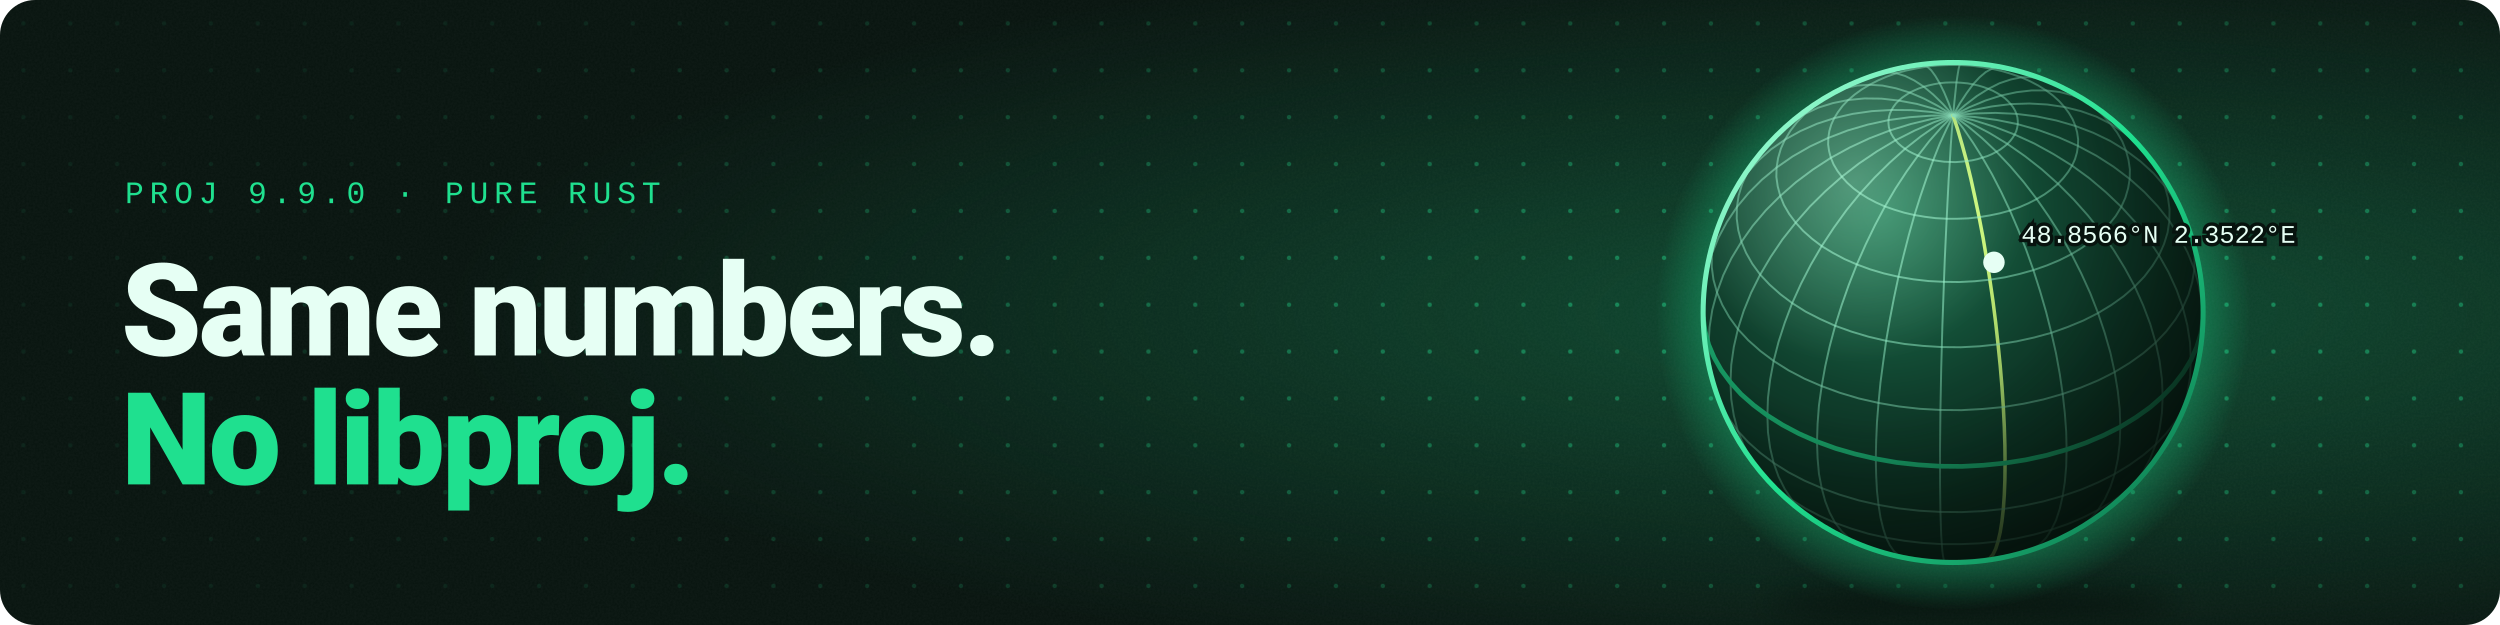
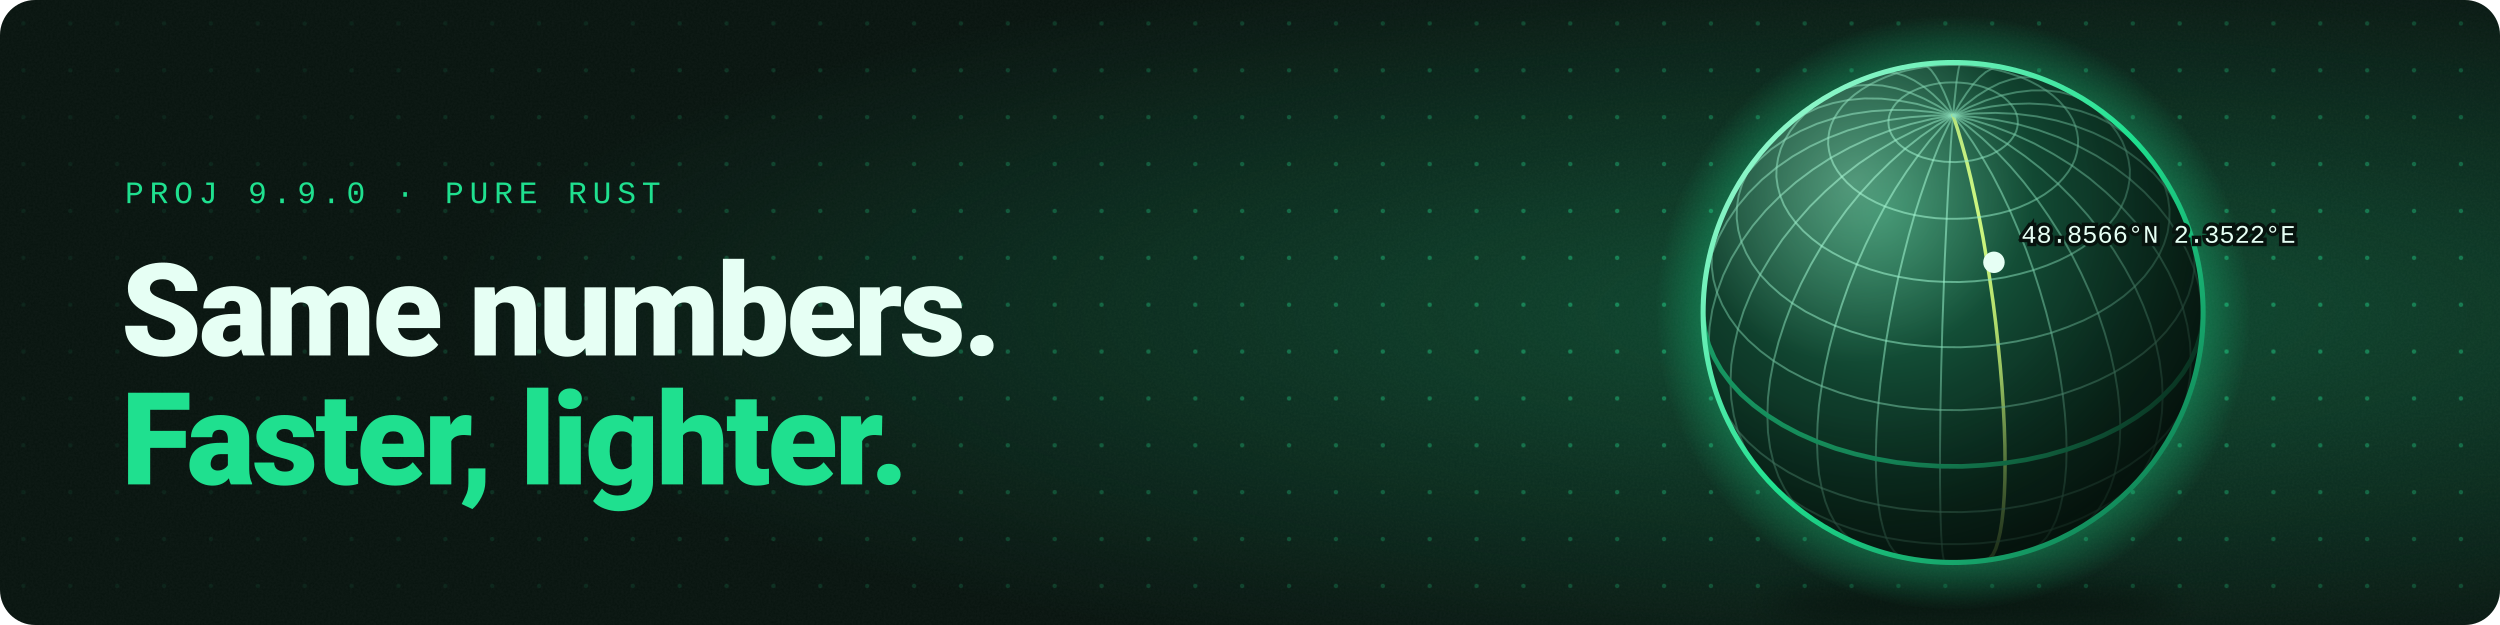
<svg xmlns="http://www.w3.org/2000/svg" viewBox="0 0 1280 320" width="1280" height="320" role="img" aria-label="proj-rs banner">
  <defs>
    <radialGradient id="glow" cx="78%" cy="50%" r="60%">
      <stop offset="0" stop-color="#1fe08f" stop-opacity=".28" />
      <stop offset="1" stop-color="#1fe08f" stop-opacity="0" />
    </radialGradient>
    <clipPath id="card">
      <rect width="1280" height="320" rx="18" />
    </clipPath>
    <pattern id="dots" width="24" height="24" patternUnits="userSpaceOnUse">
      <circle cx="12" cy="12" r="1.15" fill="#1fe08f" opacity=".55" />
      <animateTransform attributeName="patternTransform" type="translate" values="0 0;24 24" dur="14s" repeatCount="indefinite" />
    </pattern>
    <radialGradient id="fadeg" cx="78%" cy="50%" r="75%">
      <stop offset="0" stop-color="#fff" stop-opacity=".9" />
      <stop offset="1" stop-color="#fff" stop-opacity=".12" />
    </radialGradient>
    <mask id="fade">
      <rect width="1280" height="320" fill="url(#fadeg)" />
    </mask>
    <filter id="grain" x="0" y="0" width="100%" height="100%">
      <feTurbulence type="fractalNoise" baseFrequency=".9" numOctaves="2" seed="4" result="n" />
      <feColorMatrix type="matrix" values="0 0 0 0 1  0 0 0 0 1  0 0 0 0 1  0 0 0 .07 0" />
    </filter>
    <filter id="soft" x="-30%" y="-300%" width="160%" height="700%">
      <feGaussianBlur stdDeviation="9" />
    </filter>
    <radialGradient id="ball" cx="36%" cy="30%" r="85%">
      <stop offset="0" stop-color="#1d7a54" />
      <stop offset=".45" stop-color="#0f3d2b" />
      <stop offset="1" stop-color="#04100a" />
    </radialGradient>
    <radialGradient id="night" cx="34%" cy="28%" r="95%">
      <stop offset=".45" stop-color="#020805" stop-opacity="0" />
      <stop offset="1" stop-color="#020805" stop-opacity=".72" />
    </radialGradient>
    <radialGradient id="spec" cx="30%" cy="24%" r="36%">
      <stop offset="0" stop-color="#d6ffe9" stop-opacity=".30" />
      <stop offset="1" stop-color="#d6ffe9" stop-opacity="0" />
    </radialGradient>
    <linearGradient id="rim" x1="0" y1="0" x2="1" y2="1">
      <stop offset="0" stop-color="#b8ffe0" />
      <stop offset=".5" stop-color="#1fe08f" />
      <stop offset="1" stop-color="#0d6b47" />
    </linearGradient>
    <radialGradient id="atmo" cx="50%" cy="50%" r="50%">
      <stop offset=".80" stop-color="#1fe08f" stop-opacity="0" />
      <stop offset=".85" stop-color="#1fe08f" stop-opacity=".26" />
      <stop offset="1" stop-color="#1fe08f" stop-opacity="0" />
    </radialGradient>
    <radialGradient id="limbg" cx="38%" cy="34%" r="70%">
      <stop offset=".25" stop-color="#fff" stop-opacity="1" />
      <stop offset="1" stop-color="#fff" stop-opacity=".18" />
    </radialGradient>
    <mask id="limb">
      <rect width="1280" height="320" fill="url(#limbg-abs)" />
    </mask>
    <radialGradient id="limbg-abs" gradientUnits="userSpaceOnUse" cx="966" cy="120" r="185.6">
      <stop offset=".2" stop-color="#fff" stop-opacity="1" />
      <stop offset="1" stop-color="#fff" stop-opacity=".16" />
    </radialGradient>
  </defs>
  <g clip-path="url(#card)">
    <rect width="1280" height="320" fill="#07130e" />
    <rect width="1280" height="320" fill="url(#glow)" />
    <rect width="1280" height="320" fill="url(#dots)" mask="url(#fade)" />
    <rect width="1280" height="320" filter="url(#grain)" opacity=".5" />
    <text x="64" y="104" font-family="ui-monospace,SFMono-Regular,Menlo,Consolas,'Liberation Mono',monospace" font-size="16" letter-spacing="3" fill="#1fe08f">PROJ 9.9.0 · PURE RUST</text>
    <text x="62" y="182" font-family="ui-sans-serif,system-ui,-apple-system,'Segoe UI',Roboto,Helvetica,Arial,sans-serif" font-size="66" font-weight="800" fill="#e6fff4" letter-spacing="-1.5">Same numbers.</text>
-     <text x="62" y="248" font-family="ui-sans-serif,system-ui,-apple-system,'Segoe UI',Roboto,Helvetica,Arial,sans-serif" font-size="66" font-weight="800" fill="#1fe08f" letter-spacing="-1.5">No libproj.</text>
+     <text x="62" y="248" font-family="ui-sans-serif,system-ui,-apple-system,'Segoe UI',Roboto,Helvetica,Arial,sans-serif" font-size="66" font-weight="800" fill="#1fe08f" letter-spacing="-1.5">Faster, lighter.</text>
    <ellipse cx="1010" cy="310" rx="104.96" ry="9" fill="#000" opacity=".45" filter="url(#soft)" />
    <circle cx="1000" cy="160" r="152" fill="url(#atmo)" />
    <circle cx="1000" cy="160" r="128" fill="url(#ball)" />
    <g mask="url(#limb)">
      <path d="M984.7,33.2 L986.7,34.1 L988.8,36.0 L990.9,38.9 L993.1,42.6 L995.4,47.3 L997.7,52.8 L1000.0,59.1" fill="none" stroke="#9af7cf" stroke-width="1.0" opacity="0.55" stroke-linecap="round" stroke-linejoin="round" />
      <path d="M962.6,37.6 L966.7,37.1 L970.9,37.5 L975.4,38.9 L980.1,41.2 L985.0,44.4 L989.9,48.5 L994.9,53.4 L1000.0,59.1" fill="none" stroke="#9af7cf" stroke-width="1.0" opacity="0.55" stroke-linecap="round" stroke-linejoin="round" />
      <path d="M939.4,47.3 L944.9,45.1 L950.9,43.8 L957.2,43.4 L963.8,43.8 L970.7,45.2 L977.8,47.4 L985.1,50.5 L992.5,54.4 L1000.0,59.1" fill="none" stroke="#9af7cf" stroke-width="1.0" opacity="0.55" stroke-linecap="round" stroke-linejoin="round" />
      <path d="M912.1,67.0 L917.8,62.3 L924.1,58.3 L931.0,55.1 L938.4,52.8 L946.3,51.2 L954.6,50.4 L963.3,50.5 L972.2,51.5 L981.4,53.2 L990.6,55.8 L1000.0,59.1" fill="none" stroke="#9af7cf" stroke-width="1.0" opacity="0.55" stroke-linecap="round" stroke-linejoin="round" />
      <path d="M889.7,95.3 L894.6,88.5 L900.3,82.2 L906.7,76.5 L913.9,71.5 L921.8,67.1 L930.2,63.4 L939.1,60.5 L948.6,58.3 L958.4,56.9 L968.5,56.3 L978.9,56.4 L989.4,57.4 L1000.0,59.1" fill="none" stroke="#9af7cf" stroke-width="1.0" opacity="0.55" stroke-linecap="round" stroke-linejoin="round" />
      <path d="M872.7,147.1 L874.1,138.4 L876.5,129.9 L879.9,121.6 L884.2,113.6 L889.3,106.0 L895.3,98.8 L902.1,92.0 L909.6,85.8 L917.8,80.1 L926.7,75.0 L936.1,70.6 L946.0,66.8 L956.3,63.8 L966.9,61.5 L977.8,60.0 L988.9,59.2 L1000.0,59.1" fill="none" stroke="#9af7cf" stroke-width="1.0" opacity="0.55" stroke-linecap="round" stroke-linejoin="round" />
      <path d="M876.7,193.7 L875.3,185.1 L874.8,176.4 L875.3,167.5 L876.7,158.6 L879.1,149.7 L882.3,140.9 L886.5,132.2 L891.6,123.8 L897.4,115.6 L904.1,107.7 L911.5,100.3 L919.5,93.3 L928.2,86.8 L937.4,80.8 L947.1,75.5 L957.2,70.8 L967.6,66.8 L978.3,63.5 L989.1,60.9 L1000.0,59.1" fill="none" stroke="#9af7cf" stroke-width="1.0" opacity="0.55" stroke-linecap="round" stroke-linejoin="round" />
      <path d="M901.2,241.4 L896.6,235.1 L892.8,228.1 L889.8,220.7 L887.7,212.7 L886.4,204.4 L886.0,195.8 L886.4,186.8 L887.7,177.7 L889.8,168.5 L892.8,159.1 L896.6,149.8 L901.2,140.6 L906.6,131.5 L912.6,122.6 L919.4,114.0 L926.7,105.7 L934.6,97.9 L943.0,90.5 L951.8,83.7 L961.0,77.5 L970.5,71.8 L980.2,66.9 L990.1,62.6 L1000.0,59.1" fill="none" stroke="#9af7cf" stroke-width="1.0" opacity="0.55" stroke-linecap="round" stroke-linejoin="round" />
      <path d="M927.1,265.2 L922.1,261.0 L917.6,256.1 L913.8,250.4 L910.6,244.0 L908.1,237.0 L906.3,229.4 L905.2,221.3 L904.9,212.7 L905.2,203.7 L906.3,194.4 L908.1,184.8 L910.6,175.1 L913.8,165.2 L917.6,155.2 L922.1,145.3 L927.1,135.6 L932.7,126.0 L938.9,116.6 L945.4,107.6 L952.4,99.0 L959.8,90.9 L967.5,83.3 L975.4,76.2 L983.5,69.8 L991.7,64.1 L1000.0,59.1" fill="none" stroke="#9af7cf" stroke-width="1.0" opacity="0.55" stroke-linecap="round" stroke-linejoin="round" />
      <path d="M950.7,278.1 L946.6,275.5 L942.9,272.0 L939.6,267.7 L936.8,262.5 L934.5,256.6 L932.7,249.9 L931.3,242.6 L930.6,234.6 L930.3,226.1 L930.6,217.0 L931.3,207.6 L932.7,197.7 L934.5,187.6 L936.8,177.3 L939.6,166.8 L942.9,156.3 L946.6,145.8 L950.7,135.4 L955.2,125.2 L960.0,115.3 L965.1,105.7 L970.5,96.5 L976.2,87.8 L982.0,79.7 L987.9,72.1 L993.9,65.3 L1000.0,59.1" fill="none" stroke="#9af7cf" stroke-width="1.0" opacity="0.55" stroke-linecap="round" stroke-linejoin="round" />
      <path d="M974.6,285.4 L972.0,284.3 L969.7,282.2 L967.6,279.2 L965.7,275.3 L964.2,270.6 L962.8,264.9 L961.8,258.5 L961.0,251.3 L960.6,243.5 L960.4,234.9 L960.6,225.9 L961.0,216.3 L961.8,206.3 L962.8,195.9 L964.2,185.3 L965.7,174.5 L967.6,163.5 L969.7,152.6 L972.0,141.7 L974.6,130.9 L977.3,120.4 L980.2,110.1 L983.3,100.3 L986.5,90.9 L989.8,82.0 L993.1,73.7 L996.6,66.1 L1000.0,59.1" fill="none" stroke="#9af7cf" stroke-width="1.0" opacity="0.55" stroke-linecap="round" stroke-linejoin="round" />
      <path d="M995.7,287.9 L995.3,287.0 L994.9,285.1 L994.5,282.3 L994.2,278.6 L993.9,274.0 L993.7,268.4 L993.5,262.1 L993.4,255.0 L993.3,247.2 L993.3,238.7 L993.3,229.6 L993.4,220.0 L993.5,209.9 L993.7,199.5 L993.9,188.7 L994.2,177.7 L994.5,166.6 L994.9,155.5 L995.3,144.3 L995.7,133.3 L996.2,122.5 L996.7,112.0 L997.2,101.8 L997.7,92.1 L998.3,82.9 L998.8,74.3 L999.4,66.4 L1000.0,59.1" fill="none" stroke="#9af7cf" stroke-width="1.0" opacity="0.55" stroke-linecap="round" stroke-linejoin="round" />
      <path d="M1017.1,286.8 L1018.8,285.8 L1020.4,283.9 L1021.8,281.0 L1023.0,277.2 L1024.1,272.5 L1025.0,266.9 L1025.7,260.6 L1026.2,253.4 L1026.5,245.6 L1026.6,237.1 L1026.5,228.0 L1026.2,218.4 L1025.7,208.4 L1025.0,197.9 L1024.1,187.2 L1023.0,176.3 L1021.8,165.3 L1020.4,154.2 L1018.8,143.2 L1017.1,132.3 L1015.3,121.6 L1013.3,111.2 L1011.2,101.2 L1009.1,91.6 L1006.9,82.5 L1004.6,74.1 L1002.3,66.2 L1000.0,59.1" fill="none" stroke="#d6ff7a" stroke-width="1.8" opacity="1" stroke-linecap="round" stroke-linejoin="round" />
      <path d="M1041.1,281.0 L1044.5,278.6 L1047.6,275.4 L1050.3,271.2 L1052.7,266.3 L1054.6,260.5 L1056.1,253.9 L1057.2,246.7 L1057.9,238.7 L1058.1,230.2 L1057.9,221.2 L1057.2,211.6 L1056.1,201.7 L1054.6,191.5 L1052.7,181.0 L1050.3,170.4 L1047.6,159.7 L1044.5,149.0 L1041.1,138.3 L1037.4,127.9 L1033.3,117.6 L1029.1,107.8 L1024.6,98.3 L1019.9,89.2 L1015.0,80.7 L1010.1,72.9 L1005.1,65.6 L1000.0,59.1" fill="none" stroke="#9af7cf" stroke-width="1.0" opacity="0.55" stroke-linecap="round" stroke-linejoin="round" />
      <path d="M1065.6,269.7 L1070.2,265.8 L1074.2,261.1 L1077.6,255.7 L1080.5,249.5 L1082.7,242.7 L1084.3,235.2 L1085.3,227.1 L1085.6,218.6 L1085.3,209.5 L1084.3,200.2 L1082.7,190.5 L1080.5,180.5 L1077.6,170.4 L1074.2,160.3 L1070.2,150.1 L1065.6,140.0 L1060.6,130.1 L1055.1,120.4 L1049.1,111.0 L1042.8,101.9 L1036.2,93.3 L1029.3,85.2 L1022.2,77.7 L1014.9,70.8 L1007.5,64.6 L1000.0,59.1" fill="none" stroke="#9af7cf" stroke-width="1.0" opacity="0.55" stroke-linecap="round" stroke-linejoin="round" />
      <path d="M1093.0,247.6 L1097.3,241.5 L1100.9,234.8 L1103.7,227.6 L1105.7,219.8 L1106.9,211.5 L1107.3,202.9 L1106.9,194.0 L1105.7,184.8 L1103.7,175.4 L1100.9,165.8 L1097.3,156.3 L1093.0,146.7 L1087.9,137.3 L1082.2,128.0 L1075.9,119.0 L1069.0,110.3 L1061.6,102.0 L1053.7,94.1 L1045.4,86.7 L1036.7,79.9 L1027.8,73.7 L1018.6,68.1 L1009.4,63.3 L1000.0,59.1" fill="none" stroke="#9af7cf" stroke-width="1.0" opacity="0.55" stroke-linecap="round" stroke-linejoin="round" />
      <path d="M1114.4,217.4 L1117.6,209.6 L1119.9,201.5 L1121.3,193.1 L1121.7,184.4 L1121.3,175.5 L1119.9,166.5 L1117.6,157.4 L1114.4,148.4 L1110.3,139.4 L1105.4,130.7 L1099.7,122.1 L1093.3,113.8 L1086.1,105.9 L1078.2,98.4 L1069.8,91.3 L1060.9,84.8 L1051.4,78.9 L1041.6,73.5 L1031.5,68.9 L1021.1,64.9 L1010.6,61.6 L1000.0,59.1" fill="none" stroke="#9af7cf" stroke-width="1.0" opacity="0.55" stroke-linecap="round" stroke-linejoin="round" />
      <path d="M1127.8,164.1 L1127.3,155.3 L1125.9,146.5 L1123.5,137.9 L1120.1,129.4 L1115.8,121.1 L1110.7,113.1 L1104.7,105.5 L1097.9,98.3 L1090.4,91.6 L1082.2,85.4 L1073.3,79.7 L1063.9,74.7 L1054.0,70.3 L1043.7,66.6 L1033.1,63.6 L1022.2,61.4 L1011.1,59.9 L1000.0,59.1" fill="none" stroke="#9af7cf" stroke-width="1.0" opacity="0.55" stroke-linecap="round" stroke-linejoin="round" />
      <path d="M1120.9,118.1 L1117.7,110.1 L1113.5,102.5 L1108.4,95.4 L1102.6,88.7 L1095.9,82.6 L1088.5,77.1 L1080.5,72.2 L1071.8,68.0 L1062.6,64.5 L1052.9,61.7 L1042.8,59.6 L1032.4,58.3 L1021.7,57.8 L1010.9,58.1 L1000.0,59.1" fill="none" stroke="#9af7cf" stroke-width="1.0" opacity="0.55" stroke-linecap="round" stroke-linejoin="round" />
      <path d="M1093.4,72.8 L1087.4,67.8 L1080.6,63.4 L1073.3,59.7 L1065.4,56.9 L1057.0,54.8 L1048.2,53.5 L1039.0,53.0 L1029.5,53.3 L1019.8,54.5 L1009.9,56.4 L1000.0,59.1" fill="none" stroke="#9af7cf" stroke-width="1.0" opacity="0.55" stroke-linecap="round" stroke-linejoin="round" />
      <path d="M1067.3,51.4 L1061.1,48.8 L1054.6,47.1 L1047.6,46.3 L1040.2,46.3 L1032.5,47.2 L1024.6,48.9 L1016.5,51.5 L1008.3,54.9 L1000.0,59.1" fill="none" stroke="#9af7cf" stroke-width="1.0" opacity="0.55" stroke-linecap="round" stroke-linejoin="round" />
      <path d="M1044.8,40.3 L1040.0,39.5 L1034.9,39.6 L1029.5,40.7 L1023.8,42.6 L1018.0,45.5 L1012.1,49.2 L1006.1,53.8 L1000.0,59.1" fill="none" stroke="#9af7cf" stroke-width="1.0" opacity="0.55" stroke-linecap="round" stroke-linejoin="round" />
      <path d="M1022.7,34.4 L1019.8,35.2 L1016.7,36.9 L1013.5,39.6 L1010.2,43.2 L1006.9,47.7 L1003.4,53.0 L1000.0,59.1" fill="none" stroke="#9af7cf" stroke-width="1.0" opacity="0.55" stroke-linecap="round" stroke-linejoin="round" />
      <path d="M1003.8,32.2 L1003.3,33.3 L1002.8,35.3 L1002.3,38.3 L1001.7,42.2 L1001.2,47.0 L1000.6,52.7 L1000.0,59.1" fill="none" stroke="#9af7cf" stroke-width="1.0" opacity="0.55" stroke-linecap="round" stroke-linejoin="round" />
      <path d="M944.3,275.2 L950.7,278.1 L957.5,280.5 L964.6,282.6 L972.0,284.3 L979.6,285.6 L987.4,286.5 L995.3,287.0 L1003.2,287.0 L1011.0,286.6 L1018.8,285.8 L1026.5,284.6 L1033.9,283.0 L1041.1,281.0 L1048.0,278.6 L1054.5,275.8" fill="none" stroke="#9af7cf" stroke-width="1.0" opacity="0.55" stroke-linecap="round" stroke-linejoin="round" />
      <path d="M901.2,241.4 L906.0,246.6 L911.5,251.5 L917.6,256.1 L924.4,260.3 L931.8,264.2 L939.6,267.7 L948.0,270.7 L956.7,273.3 L965.7,275.3 L975.1,276.9 L984.6,278.0 L994.2,278.6 L1003.9,278.6 L1013.5,278.2 L1023.0,277.2 L1032.4,275.7 L1041.5,273.7 L1050.3,271.2 L1058.7,268.3 L1066.7,264.9 L1074.2,261.1 L1081.1,257.0 L1087.4,252.4 L1093.0,247.6 L1097.9,242.5" fill="none" stroke="#9af7cf" stroke-width="1.0" opacity="0.55" stroke-linecap="round" stroke-linejoin="round" />
      <path d="M881.8,208.4 L885.4,214.6 L889.8,220.7 L895.1,226.4 L901.3,231.9 L908.1,237.0 L915.7,241.8 L923.9,246.1 L932.7,249.9 L942.0,253.3 L951.7,256.2 L961.8,258.5 L972.2,260.3 L982.8,261.5 L993.5,262.1 L1004.3,262.2 L1015.1,261.7 L1025.7,260.6 L1036.1,258.9 L1046.3,256.7 L1056.1,253.9 L1065.5,250.7 L1074.4,246.9 L1082.7,242.7 L1090.4,238.0 L1097.4,233.0 L1103.7,227.6 L1109.2,221.8 L1113.8,215.8 L1117.6,209.6 L1120.5,203.2" fill="none" stroke="#9af7cf" stroke-width="1.0" opacity="0.55" stroke-linecap="round" stroke-linejoin="round" />
      <path d="M872.1,162.8 L873.0,169.6 L874.8,176.4 L877.6,183.0 L881.3,189.5 L886.0,195.8 L891.4,201.8 L897.8,207.4 L904.9,212.7 L912.7,217.6 L921.2,222.1 L930.3,226.1 L939.9,229.6 L950.0,232.5 L960.4,234.9 L971.2,236.8 L982.2,238.0 L993.3,238.7 L1004.5,238.8 L1015.6,238.2 L1026.6,237.1 L1037.4,235.4 L1047.9,233.1 L1058.1,230.2 L1067.8,226.8 L1077.0,222.9 L1085.6,218.6 L1093.6,213.7 L1100.9,208.5 L1107.3,202.9 L1113.0,197.0 L1117.8,190.8 L1121.7,184.4 L1124.7,177.7 L1126.8,171.0 L1127.8,164.1" fill="none" stroke="#1fe08f" stroke-width="2.4" opacity="1" stroke-linecap="round" stroke-linejoin="round" />
      <path d="M877.6,123.3 L876.5,129.9 L876.4,136.6 L877.3,143.2 L879.1,149.7 L881.8,156.1 L885.4,162.4 L889.8,168.5 L895.1,174.2 L901.3,179.7 L908.1,184.8 L915.7,189.6 L923.9,193.9 L932.7,197.7 L942.0,201.1 L951.7,204.0 L961.8,206.3 L972.2,208.1 L982.8,209.3 L993.5,209.9 L1004.3,210.0 L1015.1,209.4 L1025.7,208.4 L1036.1,206.7 L1046.3,204.5 L1056.1,201.7 L1065.5,198.4 L1074.4,194.7 L1082.7,190.5 L1090.4,185.8 L1097.4,180.8 L1103.7,175.4 L1109.2,169.6 L1113.8,163.6 L1117.6,157.4 L1120.5,151.0 L1122.4,144.5 L1123.5,137.9 L1123.6,131.2 L1122.7,124.6 L1120.9,118.1" fill="none" stroke="#9af7cf" stroke-width="1.0" opacity="0.55" stroke-linecap="round" stroke-linejoin="round" />
      <path d="M898.0,82.9 L894.6,88.5 L892.0,94.2 L890.2,100.1 L889.3,106.0 L889.2,111.9 L890.0,117.9 L891.6,123.8 L894.0,129.5 L897.2,135.1 L901.2,140.6 L906.0,145.7 L911.5,150.6 L917.6,155.2 L924.4,159.5 L931.8,163.3 L939.6,166.8 L948.0,169.8 L956.7,172.4 L965.7,174.5 L975.1,176.1 L984.6,177.1 L994.2,177.7 L1003.9,177.8 L1013.5,177.3 L1023.0,176.3 L1032.4,174.8 L1041.5,172.8 L1050.3,170.4 L1058.7,167.4 L1066.7,164.1 L1074.2,160.3 L1081.1,156.1 L1087.4,151.6 L1093.0,146.7 L1097.9,141.6 L1102.0,136.2 L1105.4,130.7 L1108.0,124.9 L1109.8,119.1 L1110.7,113.1 L1110.8,107.2 L1110.0,101.3 L1108.4,95.4 L1106.0,89.6 L1102.8,84.0" fill="none" stroke="#9af7cf" stroke-width="1.0" opacity="0.55" stroke-linecap="round" stroke-linejoin="round" />
      <path d="M939.4,47.3 L933.8,50.7 L928.7,54.4 L924.1,58.3 L920.1,62.5 L916.7,66.9 L913.9,71.5 L911.8,76.1 L910.4,80.9 L909.6,85.8 L909.5,90.6 L910.2,95.5 L911.5,100.3 L913.4,105.0 L916.1,109.6 L919.4,114.0 L923.2,118.2 L927.7,122.2 L932.7,126.0 L938.3,129.4 L944.3,132.6 L950.7,135.4 L957.5,137.9 L964.6,140.0 L972.0,141.7 L979.6,143.0 L987.4,143.9 L995.3,144.3 L1003.2,144.4 L1011.0,144.0 L1018.8,143.2 L1026.5,142.0 L1033.9,140.3 L1041.1,138.3 L1048.0,135.9 L1054.5,133.2 L1060.6,130.1 L1066.2,126.7 L1071.3,123.0 L1075.9,119.0 L1079.9,114.8 L1083.3,110.5 L1086.1,105.9 L1088.2,101.2 L1089.6,96.4 L1090.4,91.6 L1090.5,86.7 L1089.8,81.9 L1088.5,77.1 L1086.6,72.4 L1083.9,67.8 L1080.6,63.4 L1076.8,59.1 L1072.3,55.1 L1067.3,51.4 L1061.7,47.9" fill="none" stroke="#9af7cf" stroke-width="1.0" opacity="0.55" stroke-linecap="round" stroke-linejoin="round" />
      <path d="M986.7,34.1 L981.3,35.0 L976.0,36.1 L970.9,37.5 L966.1,39.2 L961.5,41.2 L957.2,43.4 L953.2,45.8 L949.6,48.4 L946.3,51.2 L943.5,54.1 L941.1,57.3 L939.1,60.5 L937.6,63.8 L936.6,67.2 L936.1,70.6 L936.0,74.0 L936.5,77.4 L937.4,80.8 L938.8,84.2 L940.7,87.4 L943.0,90.5 L945.7,93.5 L948.9,96.4 L952.4,99.0 L956.4,101.5 L960.6,103.7 L965.1,105.7 L970.0,107.4 L975.0,108.9 L980.2,110.1 L985.6,111.0 L991.1,111.7 L996.7,112.0 L1002.2,112.0 L1007.8,111.8 L1013.3,111.2 L1018.7,110.3 L1024.0,109.2 L1029.1,107.8 L1033.9,106.1 L1038.5,104.1 L1042.8,101.9 L1046.8,99.5 L1050.4,96.9 L1053.7,94.1 L1056.5,91.1 L1058.9,88.0 L1060.9,84.8 L1062.4,81.5 L1063.4,78.1 L1063.9,74.7 L1064.0,71.3 L1063.5,67.8 L1062.6,64.5 L1061.2,61.1 L1059.3,57.9 L1057.0,54.8 L1054.3,51.8 L1051.1,48.9 L1047.6,46.3 L1043.6,43.8 L1039.4,41.6 L1034.9,39.6 L1030.0,37.9 L1025.0,36.4 L1019.8,35.2 L1014.4,34.3 L1008.9,33.6 L1003.3,33.3 L997.8,33.3 L992.2,33.5 L986.7,34.1" fill="none" stroke="#9af7cf" stroke-width="1.0" opacity="0.55" stroke-linecap="round" stroke-linejoin="round" />
      <path d="M993.1,42.6 L990.3,43.1 L987.6,43.7 L985.0,44.4 L982.4,45.3 L980.1,46.3 L977.8,47.4 L975.8,48.7 L973.9,50.0 L972.2,51.5 L970.7,53.0 L969.5,54.6 L968.5,56.3 L967.7,58.0 L967.2,59.7 L966.9,61.5 L966.9,63.3 L967.1,65.1 L967.6,66.8 L968.3,68.5 L969.3,70.2 L970.5,71.8 L971.9,73.4 L973.5,74.8 L975.4,76.2 L977.4,77.5 L979.6,78.6 L982.0,79.7 L984.4,80.6 L987.1,81.3 L989.8,82.0 L992.5,82.4 L995.4,82.8 L998.3,82.9 L1001.2,83.0 L1004.0,82.8 L1006.9,82.5 L1009.7,82.1 L1012.4,81.5 L1015.0,80.7 L1017.6,79.9 L1019.9,78.9 L1022.2,77.7 L1024.2,76.5 L1026.1,75.1 L1027.8,73.7 L1029.3,72.1 L1030.5,70.5 L1031.5,68.9 L1032.3,67.2 L1032.8,65.4 L1033.1,63.6 L1033.1,61.9 L1032.9,60.1 L1032.4,58.3 L1031.7,56.6 L1030.7,54.9 L1029.5,53.3 L1028.1,51.8 L1026.5,50.3 L1024.6,48.9 L1022.6,47.7 L1020.4,46.5 L1018.0,45.5 L1015.6,44.6 L1012.9,43.8 L1010.2,43.2 L1007.5,42.7 L1004.6,42.4 L1001.7,42.2 L998.8,42.2 L996.0,42.3 L993.1,42.6" fill="none" stroke="#9af7cf" stroke-width="1.0" opacity="0.55" stroke-linecap="round" stroke-linejoin="round" />
    </g>
    <circle cx="1000" cy="160" r="128" fill="url(#night)" />
    <circle cx="1000" cy="160" r="128" fill="url(#spec)" />
    <circle cx="1000" cy="160" r="128" fill="none" stroke="url(#rim)" stroke-width="2.6" />
    <circle cx="1020.9" cy="134.3" r="5.5" fill="#e6fff4">
      <animate attributeName="r" values="5.5;7;5.5" dur="2.4s" repeatCount="indefinite" />
    </circle>
    <circle cx="1020.9" cy="134.3" r="5" fill="none" stroke="#e6fff4" stroke-width="1.5" opacity="0">
      <animate attributeName="r" values="5;30" dur="2.4s" begin="0s" repeatCount="indefinite" />
      <animate attributeName="opacity" values=".85;0" dur="2.4s" begin="0s" repeatCount="indefinite" />
    </circle>
    <circle cx="1020.9" cy="134.3" r="5" fill="none" stroke="#e6fff4" stroke-width="1.5" opacity="0">
      <animate attributeName="r" values="5;30" dur="2.4s" begin="1.2s" repeatCount="indefinite" />
      <animate attributeName="opacity" values=".85;0" dur="2.4s" begin="1.2s" repeatCount="indefinite" />
    </circle>
    <text x="1034.9" y="124.3" font-family="ui-monospace,SFMono-Regular,Menlo,Consolas,'Liberation Mono',monospace" font-size="13" fill="#e6fff4" paint-order="stroke" stroke="#07130e" stroke-width="3.5">48.8566°N 2.3522°E</text>
  </g>
</svg>
